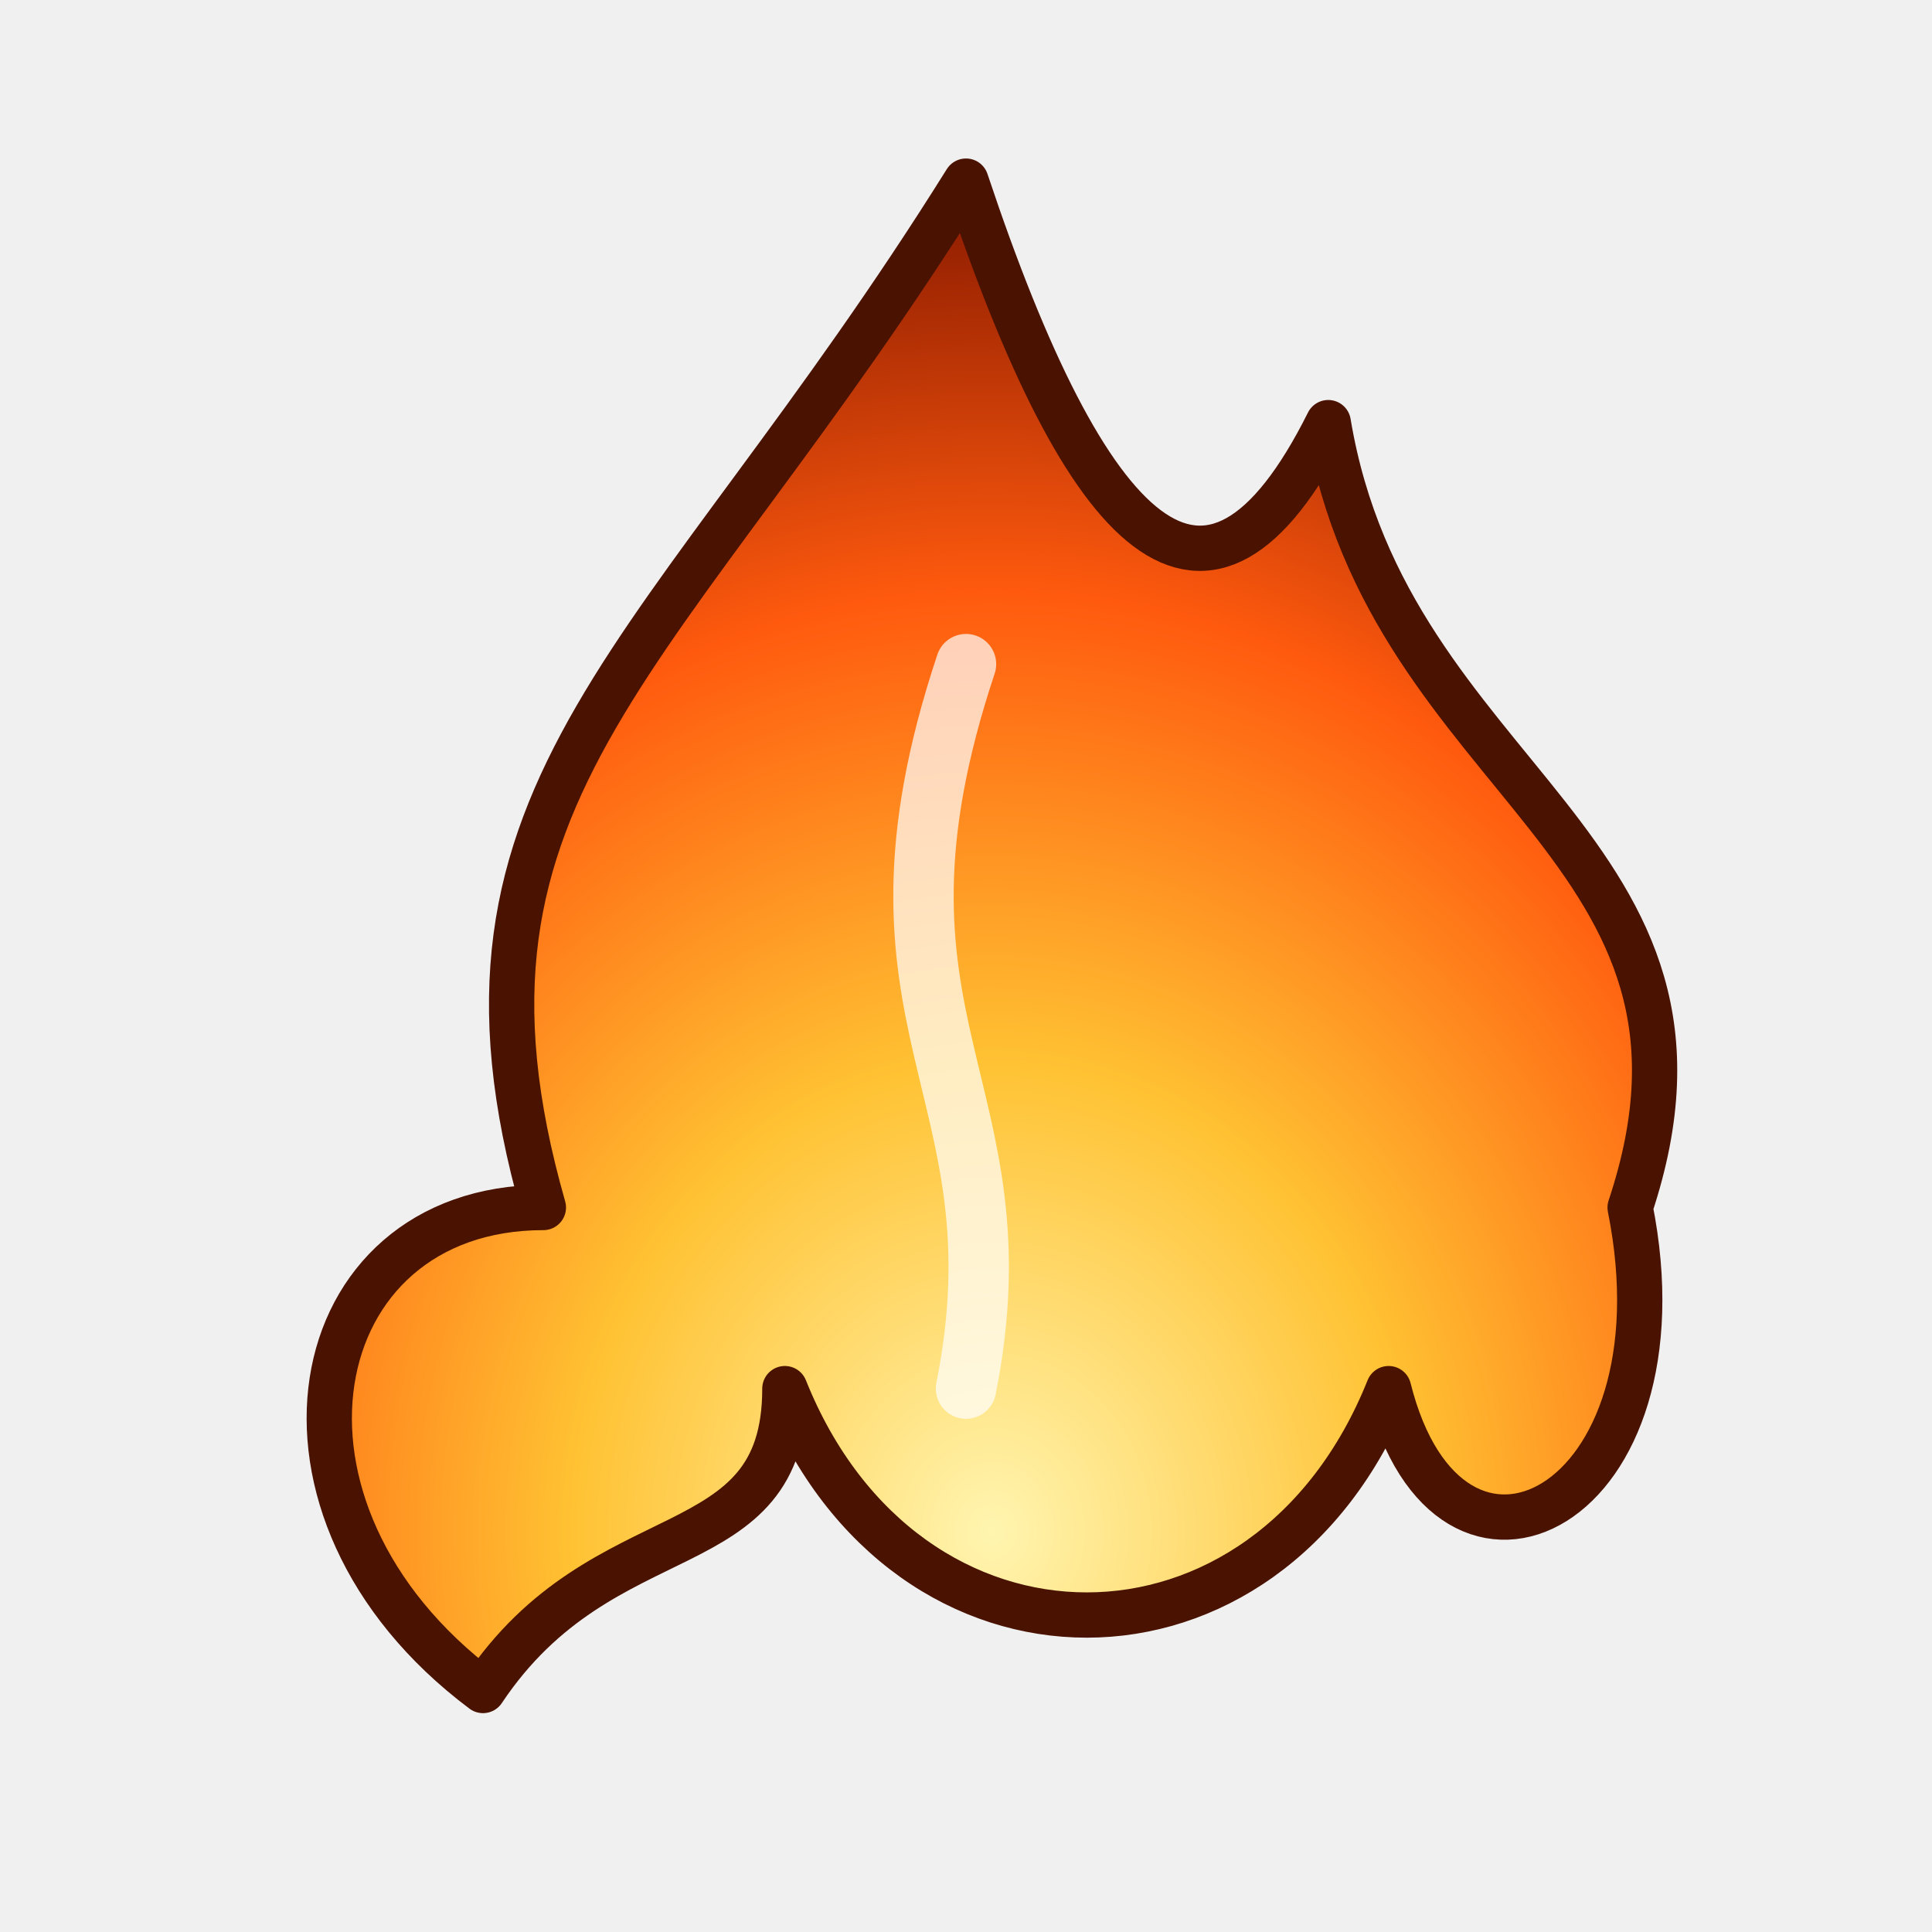
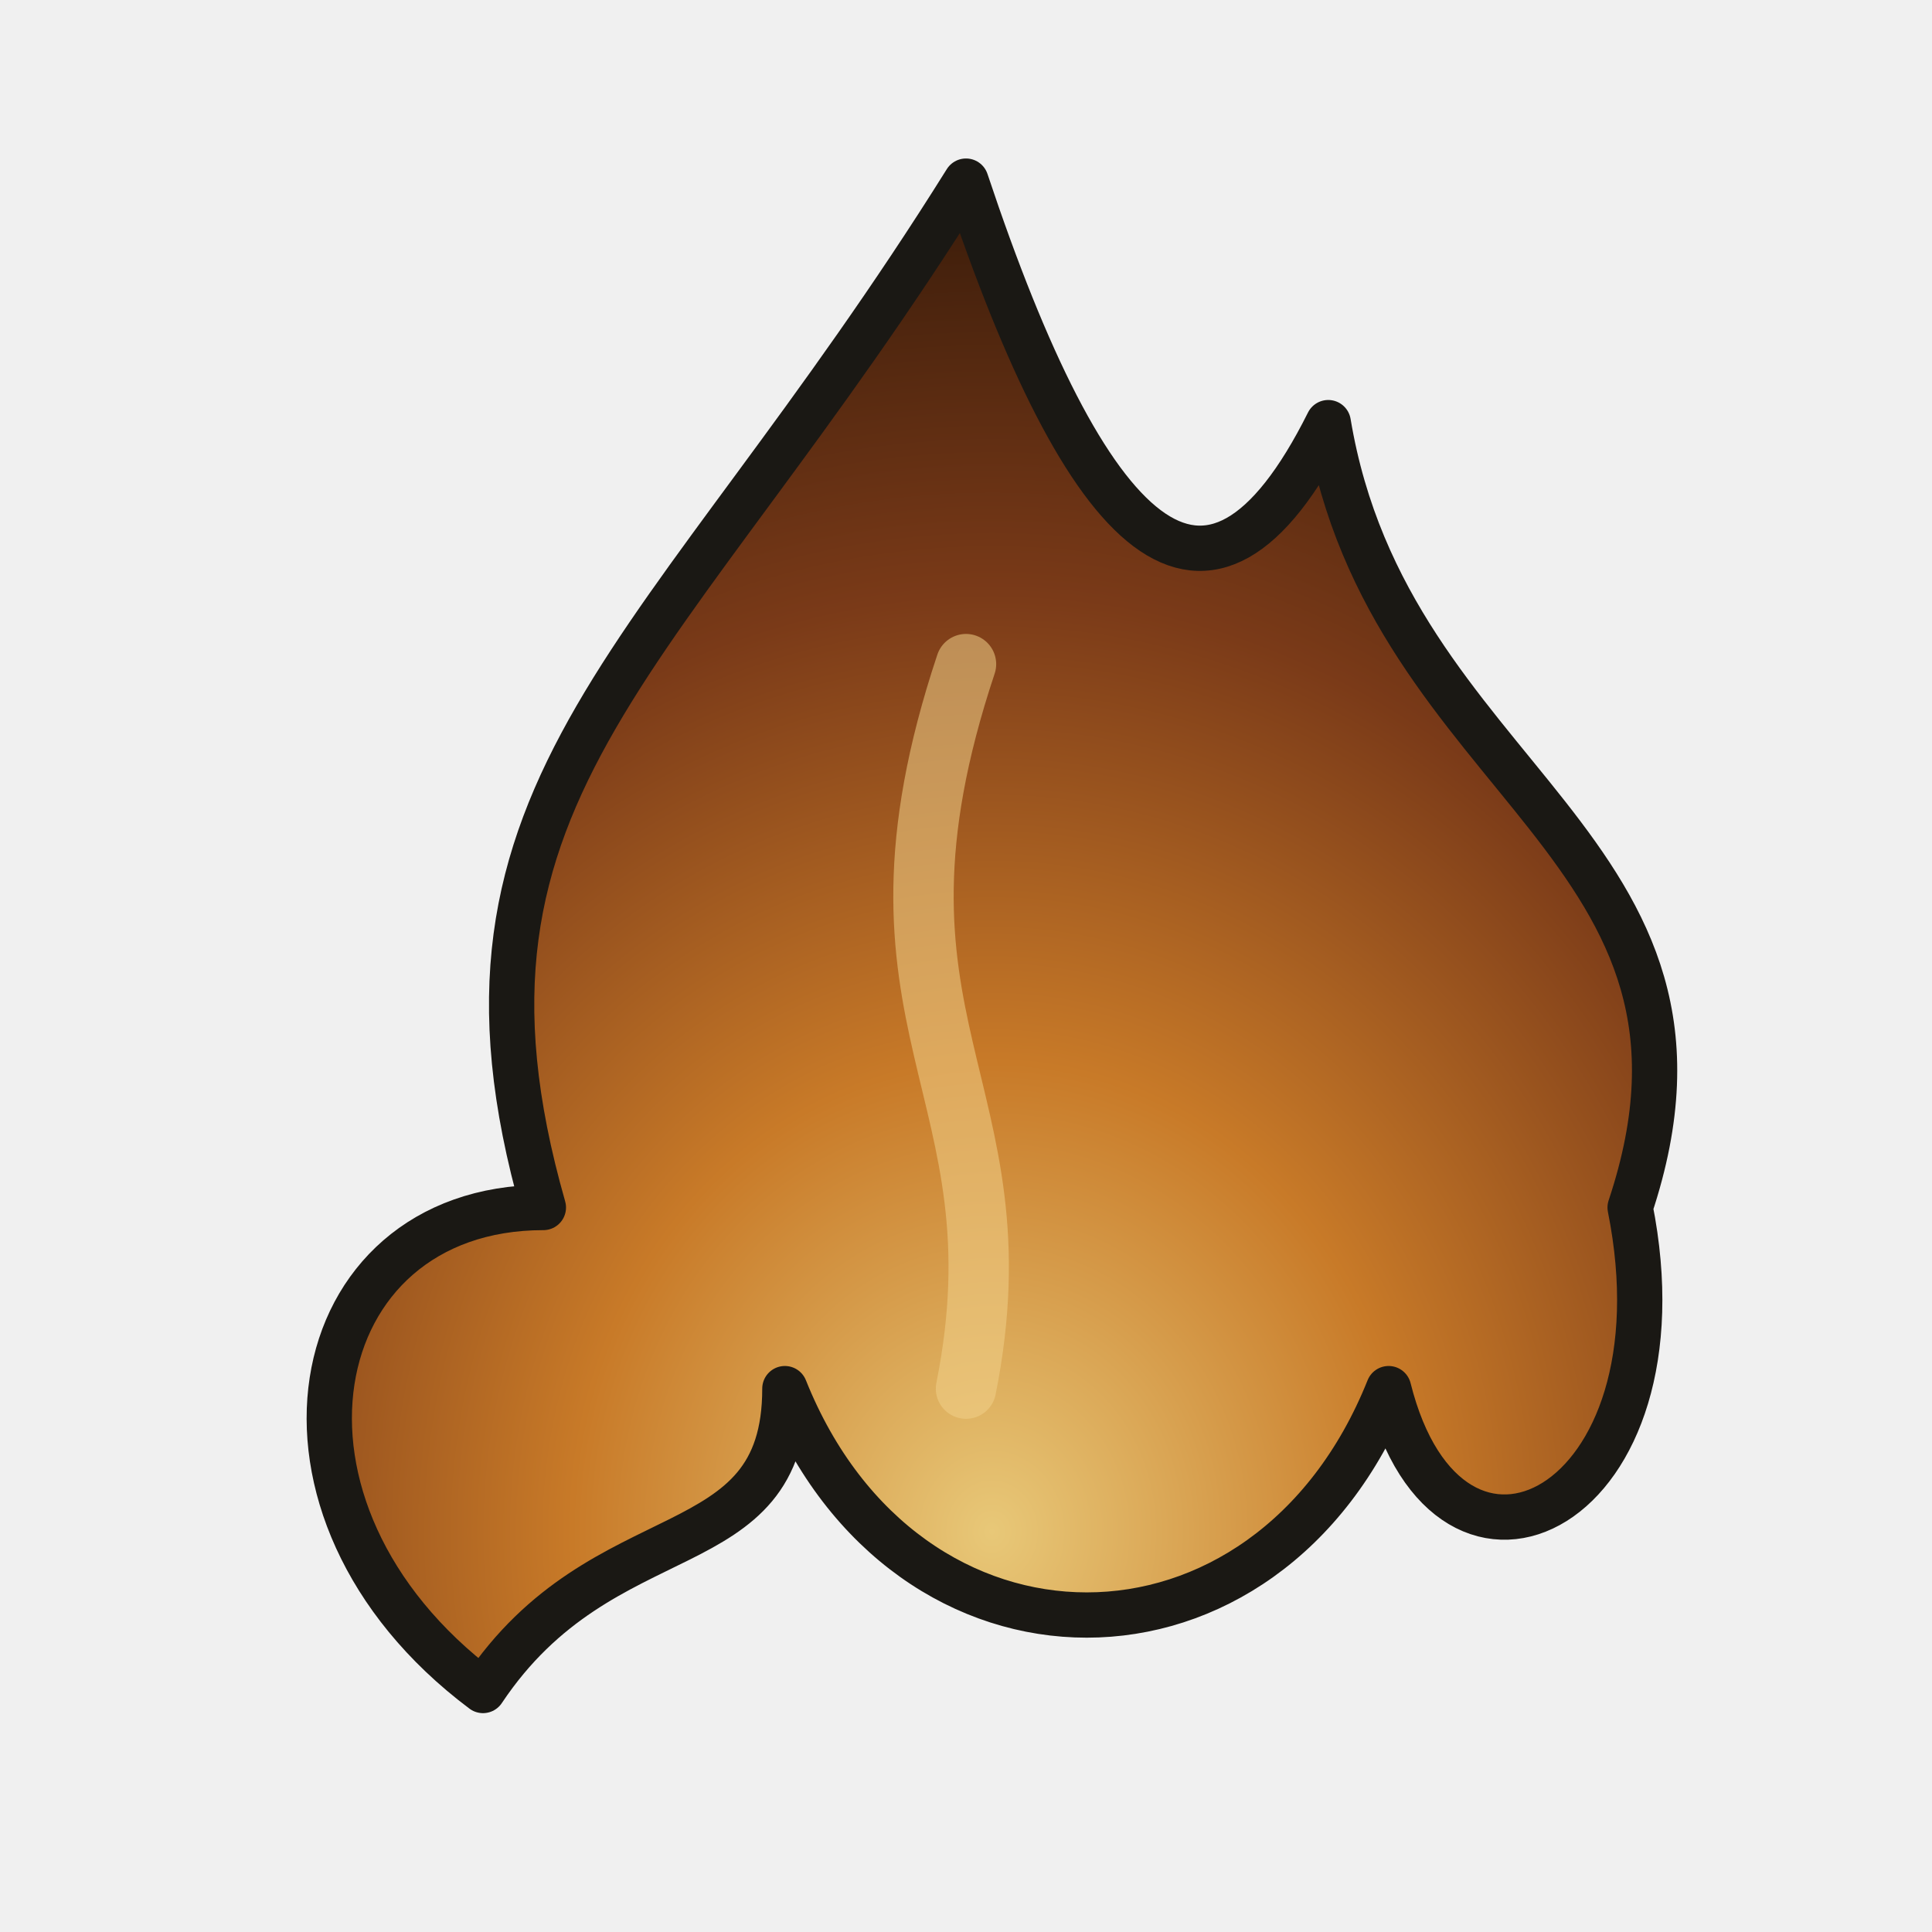
<svg xmlns="http://www.w3.org/2000/svg" viewBox="0 0 64 64">
  <defs>
-     <radialGradient id="flame" cx="0.5" cy="0.9" r="0.9">
-       <stop offset="0" stop-color="#fff5b0" />
-       <stop offset="0.35" stop-color="#ffc233" />
-       <stop offset="0.7" stop-color="#ff5a0e" />
-       <stop offset="1" stop-color="#8a1a00" />
+     <radialGradient id="npFlame" cx="0.5" cy="0.9" r="0.9">
+       <stop offset="0" stop-color="#e8c878" />
+       <stop offset="0.35" stop-color="#c87a28" />
+       <stop offset="0.7" stop-color="#7a3a18" />
+       <stop offset="1" stop-color="#3a1c0a" />
    </radialGradient>
  </defs>
-   <path d="M32 6            C 22 22, 14 26, 18 40            C 10 40, 8 50, 16 56            C 20 50, 26 52, 26 46            C 30 56, 42 56, 46 46            C 48 54, 56 50, 54 40            C 58 28, 46 26, 44 14            C 40 22, 36 18, 32 6 Z" fill="url(#flame)" stroke="#4a1200" stroke-width="1.5" stroke-linejoin="round" />
-   <path d="M32 22 C 28 34, 34 36, 32 46" fill="none" stroke="#fff" stroke-width="2" stroke-linecap="round" opacity="0.7" />
+   <path d="M32 6            C 22 22, 14 26, 18 40            C 10 40, 8 50, 16 56            C 20 50, 26 52, 26 46            C 30 56, 42 56, 46 46            C 48 54, 56 50, 54 40            C 58 28, 46 26, 44 14            C 40 22, 36 18, 32 6 Z" fill="url(#npFlame)" stroke="#1a1814" stroke-width="1.5" stroke-linejoin="round" />
+   <path d="M32 22 C 28 34, 34 36, 32 46" fill="none" stroke="#f0d088" stroke-width="2" stroke-linecap="round" opacity="0.55" />
</svg>
